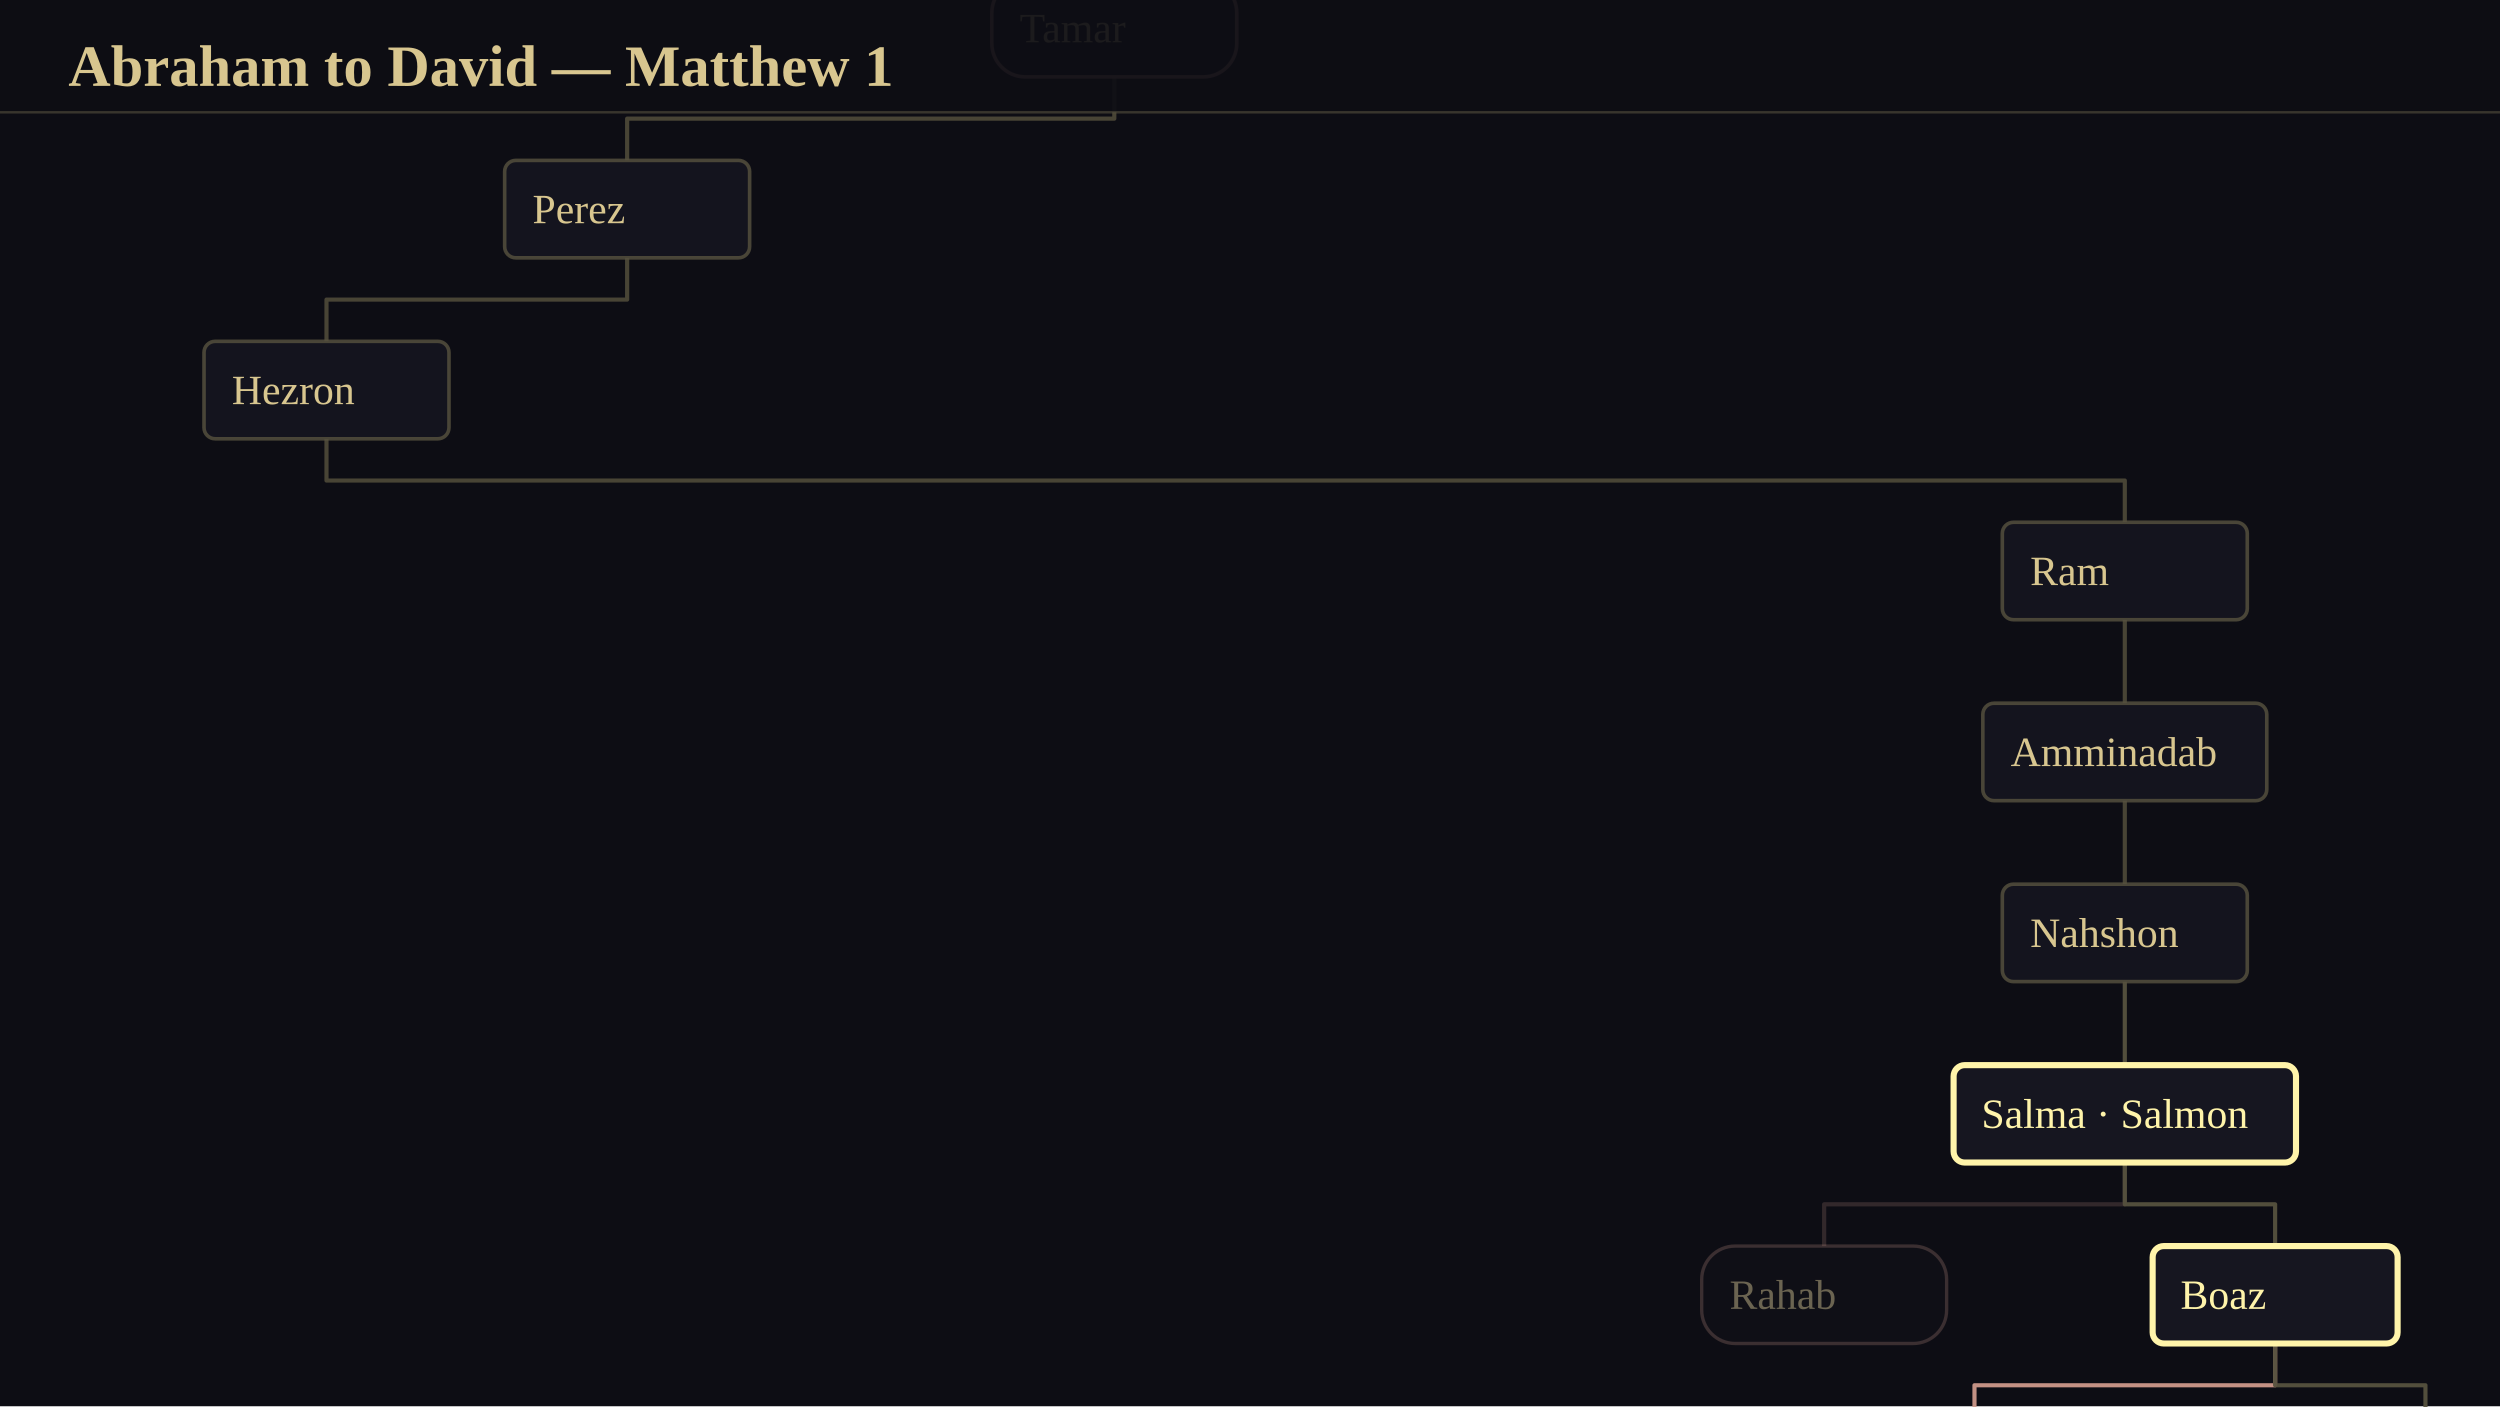
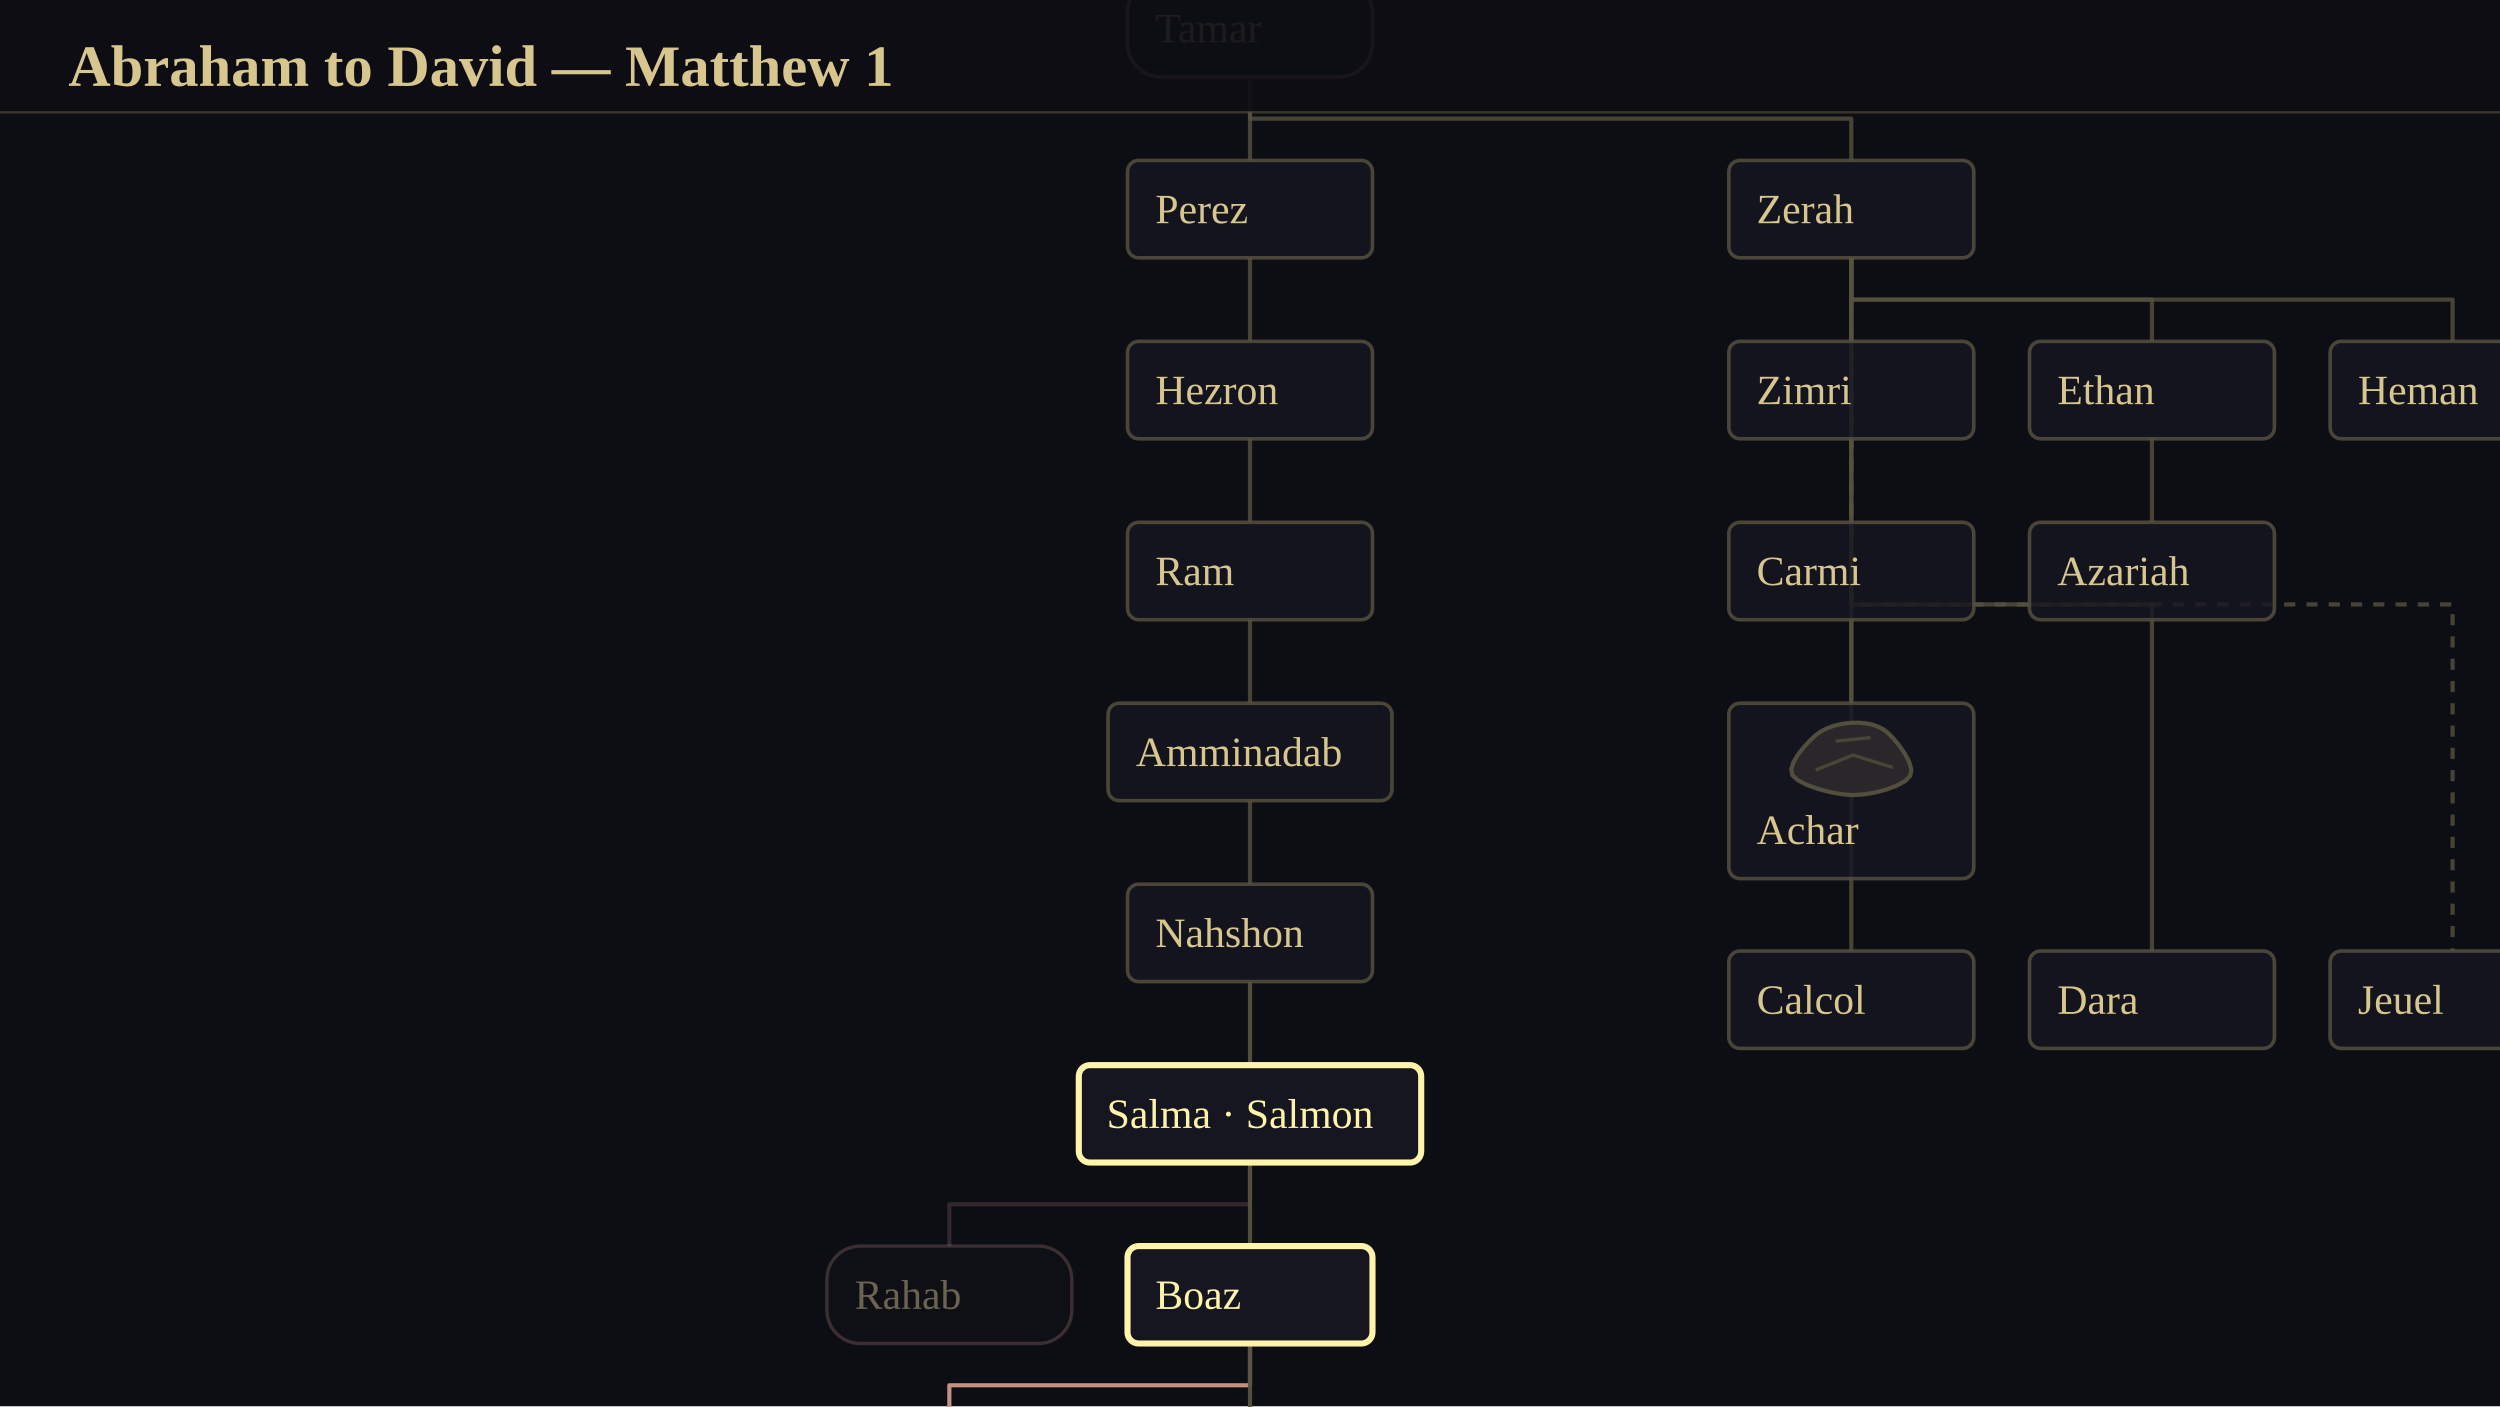
<svg xmlns="http://www.w3.org/2000/svg" viewBox="0 0 1024 576" width="1024" height="576" font-family="Georgia, 'Times New Roman', serif">
  <rect x="0" y="0" width="1024" height="576" fill="rgb(13,13,20)" />
-   <g transform="translate(2459.8 -4543.11)">
-     <animateTransform attributeName="transform" attributeType="XML" type="translate" values="2459.8 -4543.11;2101.48 -4765.45" keyTimes="0;1" calcMode="spline" keySplines="0.42 0 0.58 1" dur="3.92s" begin="0s" fill="freeze" />
+   <g transform="translate(512 -1872.69)">
+     <animateTransform attributeName="transform" attributeType="XML" type="translate" values="512 -1872.69;563.6 -2095.03" keyTimes="0;1" calcMode="spline" keySplines="0.42 0 0.58 1" dur="3.67s" begin="0s" fill="freeze" />
    <g transform="scale(1.14023)">
-       <animateTransform attributeName="transform" attributeType="XML" type="scale" values="1.14;1.14" keyTimes="0;1" calcMode="spline" keySplines="0.42 0 0.58 1" dur="3.92s" begin="0s" fill="freeze" />
-       <polyline points="-1506,3947 -1506,3962 -1757,3962 -1757,3977" stroke-linejoin="round" fill="none" stroke="rgb(86,81,62)" stroke-width="1.5" stroke-opacity="0.800" />
-       <polyline points="-1757,4012 -1757,4027 -1932,4027 -1932,4042" stroke-linejoin="round" fill="none" stroke="rgb(86,81,62)" stroke-width="1.5" stroke-opacity="0.800" />
-       <polyline points="-1932,4077 -1932,4092 -2040,4092 -2040,4107" stroke-linejoin="round" fill="none" stroke="rgb(86,81,62)" stroke-width="1.5" stroke-opacity="0.800" />
-       <polyline points="-2040,4142 -2040,4157 -1394,4157 -1394,4172" stroke-linejoin="round" fill="none" stroke="rgb(86,81,62)" stroke-width="1.5" stroke-opacity="0.800" />
-       <polyline points="-1394,4207 -1394,4222 -1394,4222 -1394,4237" stroke-linejoin="round" fill="none" stroke="rgb(86,81,62)" stroke-width="1.5" stroke-opacity="0.800" />
-       <polyline points="-1394,4272 -1394,4287 -1394,4287 -1394,4302" stroke-linejoin="round" fill="none" stroke="rgb(86,81,62)" stroke-width="1.5" stroke-opacity="0.800" />
-       <polyline points="-1394,4337 -1394,4352 -1394,4352 -1394,4367" stroke-linejoin="round" fill="none" stroke="rgb(86,81,62)" stroke-width="1.5" stroke-opacity="0.949" />
-       <polyline points="-1394,4402 -1394,4417 -1502,4417 -1502,4432" stroke-linejoin="round" fill="none" stroke="rgb(204,152,138)" stroke-width="1.5" stroke-opacity="0.200" />
-       <polyline points="-1394,4402 -1394,4417 -1340,4417 -1340,4432" stroke-linejoin="round" fill="none" stroke="rgb(86,81,62)" stroke-width="1.5" stroke-opacity="0.949" />
-       <polyline points="-1340,4467 -1340,4482 -1448,4482 -1448,4497" stroke-linejoin="round" fill="none" stroke="rgb(204,152,138)" stroke-width="1.5" stroke-opacity="0.949" />
-       <polyline points="-1340,4467 -1340,4482 -1286,4482 -1286,4497" stroke-linejoin="round" fill="none" stroke="rgb(86,81,62)" stroke-width="1.5" stroke-opacity="0.949" />
-       <polyline points="-1286,4532 -1286,4547 -1286,4547 -1286,4562" stroke-linejoin="round" fill="none" stroke="rgb(86,81,62)" stroke-width="1.5" stroke-opacity="0.949" />
-       <polyline points="-1286,4597 -1286,4612 -1083,4612 -1083,4627" stroke-linejoin="round" fill="none" stroke="rgb(86,81,62)" stroke-width="1.5" stroke-opacity="0.800" />
-       <polyline points="-1083,4690 -1083,4705 -1193,4705 -1193,4720" stroke-linejoin="round" fill="none" stroke="rgb(204,152,138)" stroke-width="1.5" stroke-opacity="0.200" />
-       <polyline points="-1394,4402 -1394,4417 -1502,4417 -1502,4432" fill="none" stroke-linejoin="round" stroke="rgb(204,152,138)" stroke-width="1.6" stroke-dasharray="138" stroke-dashoffset="138" stroke-opacity="0.949">
-         <animate attributeName="stroke-dashoffset" values="138;0" dur="1.80s" begin="0s" fill="freeze" calcMode="spline" keyTimes="0;1" keySplines="0.42 0 0.58 1" />
+       <animateTransform attributeName="transform" attributeType="XML" type="scale" values="1.14;1.14" keyTimes="0;1" calcMode="spline" keySplines="0.42 0 0.58 1" dur="3.67s" begin="0s" fill="freeze" />
+       <polyline points="0,1605 0,1620 0,1620 0,1635" stroke-linejoin="round" fill="none" stroke="rgb(86,81,62)" stroke-width="1.5" stroke-opacity="0.800" />
+       <polyline points="0,1670 0,1685 0,1685 0,1700" stroke-linejoin="round" fill="none" stroke="rgb(86,81,62)" stroke-width="1.5" stroke-opacity="0.800" />
+       <polyline points="0,1735 0,1750 0,1750 0,1765" stroke-linejoin="round" fill="none" stroke="rgb(86,81,62)" stroke-width="1.5" stroke-opacity="0.800" />
+       <polyline points="0,1800 0,1815 0,1815 0,1830" stroke-linejoin="round" fill="none" stroke="rgb(86,81,62)" stroke-width="1.5" stroke-opacity="0.800" />
+       <polyline points="0,1865 0,1880 0,1880 0,1895" stroke-linejoin="round" fill="none" stroke="rgb(86,81,62)" stroke-width="1.5" stroke-opacity="0.800" />
+       <polyline points="0,1930 0,1945 0,1945 0,1960" stroke-linejoin="round" fill="none" stroke="rgb(86,81,62)" stroke-width="1.5" stroke-opacity="0.800" />
+       <polyline points="0,1995 0,2010 0,2010 0,2025" stroke-linejoin="round" fill="none" stroke="rgb(86,81,62)" stroke-width="1.5" stroke-opacity="0.949" />
+       <polyline points="0,2060 0,2075 -108,2075 -108,2090" stroke-linejoin="round" fill="none" stroke="rgb(204,152,138)" stroke-width="1.5" stroke-opacity="0.200" />
+       <polyline points="0,2060 0,2075 0,2075 0,2090" stroke-linejoin="round" fill="none" stroke="rgb(86,81,62)" stroke-width="1.5" stroke-opacity="0.949" />
+       <polyline points="0,2125 0,2140 -108,2140 -108,2155" stroke-linejoin="round" fill="none" stroke="rgb(204,152,138)" stroke-width="1.5" stroke-opacity="0.949" />
+       <polyline points="0,2125 0,2140 0,2140 0,2155" stroke-linejoin="round" fill="none" stroke="rgb(86,81,62)" stroke-width="1.5" stroke-opacity="0.949" />
+       <polyline points="0,2190 0,2205 0,2205 0,2220" stroke-linejoin="round" fill="none" stroke="rgb(86,81,62)" stroke-width="1.5" stroke-opacity="0.949" />
+       <polyline points="0,2255 0,2270 0,2270 0,2285" stroke-linejoin="round" fill="none" stroke="rgb(86,81,62)" stroke-width="1.5" stroke-opacity="0.800" />
+       <polyline points="0,2348 0,2363 -220,2363 -220,2378" stroke-linejoin="round" fill="none" stroke="rgb(204,152,138)" stroke-width="1.5" stroke-opacity="0.200" />
+       <polyline points="0,2348 0,2363 0,2363 0,2378" stroke-linejoin="round" fill="none" stroke="rgb(86,81,62)" stroke-width="1.5" stroke-opacity="0.800" />
+       <polyline points="0,1670 0,1685 216,1685 216,1700" stroke-linejoin="round" fill="none" stroke="rgb(86,81,62)" stroke-width="1.5" stroke-opacity="0.800" />
+       <polyline points="216,1735 216,1750 216,1750 216,1765" stroke-linejoin="round" fill="none" stroke="rgb(86,81,62)" stroke-width="1.5" stroke-opacity="0.800" />
+       <polyline points="216,1800 216,1815 216,1815 216,1830" stroke-linejoin="round" fill="none" stroke="rgb(86,81,62)" stroke-width="1.5" stroke-opacity="0.800" stroke-dasharray="4 4" />
+       <polyline points="216,1865 216,1880 216,1880 216,1895" stroke-linejoin="round" fill="none" stroke="rgb(86,81,62)" stroke-width="1.5" stroke-opacity="0.800" />
+       <polyline points="216,1735 216,1750 324,1750 324,1765" stroke-linejoin="round" fill="none" stroke="rgb(86,81,62)" stroke-width="1.5" stroke-opacity="0.800" />
+       <polyline points="324,1800 324,1815 324,1815 324,1830" stroke-linejoin="round" fill="none" stroke="rgb(86,81,62)" stroke-width="1.5" stroke-opacity="0.800" />
+       <polyline points="216,1735 216,1750 432,1750 432,1765" stroke-linejoin="round" fill="none" stroke="rgb(86,81,62)" stroke-width="1.5" stroke-opacity="0.800" />
+       <polyline points="216,1735 216,1859.5 216,1859.5 216,1984" stroke-linejoin="round" fill="none" stroke="rgb(86,81,62)" stroke-width="1.5" stroke-opacity="0.800" />
+       <polyline points="216,1735 216,1859.5 324,1859.5 324,1984" stroke-linejoin="round" fill="none" stroke="rgb(86,81,62)" stroke-width="1.5" stroke-opacity="0.800" />
+       <polyline points="216,1735 216,1859.5 432,1859.5 432,1984" stroke-linejoin="round" fill="none" stroke="rgb(86,81,62)" stroke-width="1.5" stroke-opacity="0.800" stroke-dasharray="4 4" />
+       <polyline points="0,2060 0,2075 -108,2075 -108,2090" fill="none" stroke-linejoin="round" stroke="rgb(204,152,138)" stroke-width="1.6" stroke-dasharray="138" stroke-dashoffset="138" stroke-opacity="0.949">
+         <animate attributeName="stroke-dashoffset" values="138;0" dur="1.69s" begin="0s" fill="freeze" calcMode="spline" keyTimes="0;1" keySplines="0.42 0 0.58 1" />
      </polyline>
-       <rect x="-1801" y="3977" width="88" height="35" rx="12" fill="rgb(22,22,32)" fill-opacity="0.820" stroke="rgb(204,152,138)" stroke-width="1.3" stroke-opacity="0.820" />
-       <text x="-1791" y="3994.5" font-size="15" text-anchor="start" dominant-baseline="central" fill="rgb(216,198,143)" font-family="Georgia, 'Times New Roman', serif">Tamar</text>
-       <rect x="-1976" y="4042" width="88" height="35" rx="4" fill="rgb(22,22,32)" fill-opacity="0.820" stroke="rgb(86,81,62)" stroke-width="1.3" stroke-opacity="0.820" />
-       <text x="-1966" y="4059.5" font-size="15" text-anchor="start" dominant-baseline="central" fill="rgb(216,198,143)" font-family="Georgia, 'Times New Roman', serif">Perez</text>
-       <rect x="-2084" y="4107" width="88" height="35" rx="4" fill="rgb(22,22,32)" fill-opacity="0.820" stroke="rgb(86,81,62)" stroke-width="1.3" stroke-opacity="0.820" />
-       <text x="-2074" y="4124.5" font-size="15" text-anchor="start" dominant-baseline="central" fill="rgb(216,198,143)" font-family="Georgia, 'Times New Roman', serif">Hezron</text>
-       <rect x="-1438" y="4172" width="88" height="35" rx="4" fill="rgb(22,22,32)" fill-opacity="0.820" stroke="rgb(86,81,62)" stroke-width="1.3" stroke-opacity="0.820" />
-       <text x="-1428" y="4189.5" font-size="15" text-anchor="start" dominant-baseline="central" fill="rgb(216,198,143)" font-family="Georgia, 'Times New Roman', serif">Ram</text>
-       <rect x="-1445" y="4237" width="102" height="35" rx="4" fill="rgb(22,22,32)" fill-opacity="0.820" stroke="rgb(86,81,62)" stroke-width="1.3" stroke-opacity="0.820" />
-       <text x="-1435" y="4254.5" font-size="15" text-anchor="start" dominant-baseline="central" fill="rgb(216,198,143)" font-family="Georgia, 'Times New Roman', serif">Amminadab</text>
-       <rect x="-1438" y="4302" width="88" height="35" rx="4" fill="rgb(22,22,32)" fill-opacity="0.820" stroke="rgb(86,81,62)" stroke-width="1.3" stroke-opacity="0.820" />
-       <text x="-1428" y="4319.5" font-size="15" text-anchor="start" dominant-baseline="central" fill="rgb(216,198,143)" font-family="Georgia, 'Times New Roman', serif">Nahshon</text>
-       <rect x="-1455.5" y="4367" width="123" height="35" rx="4" fill="rgb(22,22,32)" stroke="rgb(255,244,170)" stroke-width="2.2" />
-       <text x="-1445.5" y="4384.5" font-size="15" text-anchor="start" dominant-baseline="central" fill="rgb(255,244,170)" font-family="Georgia, 'Times New Roman', serif">Salma · Salmon</text>
-       <rect x="-1546" y="4432" width="88" height="35" rx="12" fill="rgb(22,22,32)" fill-opacity="0.239" stroke="rgb(204,152,138)" stroke-width="1.2" stroke-opacity="0.239" />
-       <text x="-1536" y="4449.5" font-size="15" text-anchor="start" dominant-baseline="central" fill="rgb(146,136,106)" font-family="Georgia, 'Times New Roman', serif" fill-opacity="0.698">Rahab</text>
-       <rect x="-1384" y="4432" width="88" height="35" rx="4" fill="rgb(22,22,32)" stroke="rgb(255,244,170)" stroke-width="2.2" />
-       <text x="-1374" y="4449.5" font-size="15" text-anchor="start" dominant-baseline="central" fill="rgb(255,244,170)" font-family="Georgia, 'Times New Roman', serif">Boaz</text>
-       <rect x="-1492" y="4497" width="88" height="35" rx="12" fill="rgb(22,22,32)" stroke="rgb(255,244,170)" stroke-width="2.2" />
-       <text x="-1482" y="4514.5" font-size="15" text-anchor="start" dominant-baseline="central" fill="rgb(255,244,170)" font-family="Georgia, 'Times New Roman', serif">Ruth</text>
-       <rect x="-1330" y="4497" width="88" height="35" rx="4" fill="rgb(22,22,32)" stroke="rgb(255,244,170)" stroke-width="2.2" />
-       <text x="-1320" y="4514.5" font-size="15" text-anchor="start" dominant-baseline="central" fill="rgb(255,244,170)" font-family="Georgia, 'Times New Roman', serif">Obed</text>
-       <rect x="-1330" y="4562" width="88" height="35" rx="4" fill="rgb(22,22,32)" stroke="rgb(255,244,170)" stroke-width="2.2" />
-       <text x="-1320" y="4579.5" font-size="15" text-anchor="start" dominant-baseline="central" fill="rgb(255,244,170)" font-family="Georgia, 'Times New Roman', serif">Jesse</text>
-       <rect x="-1127" y="4627" width="88" height="63" rx="4" fill="rgb(22,22,32)" fill-opacity="0.820" stroke="rgb(226,188,104)" stroke-width="1.3" stroke-opacity="0.820" />
-       <polygon points="-1091.48,4659.44 -1086.4,4660 -1079.6,4660 -1074.52,4659.44 -1072.72,4658.09 -1072.63,4656.17 -1072.98,4654.43 -1072.98,4653.03 -1073.41,4651.8 -1075.29,4650.96 -1079.94,4650.58 -1086.06,4650.58 -1090.71,4650.96 -1092.59,4651.8 -1093.02,4653.03 -1093.02,4654.43 -1093.37,4656.17 -1093.28,4658.09" fill="rgb(62,55,46)" stroke="rgb(226,188,104)" stroke-width="1.2" stroke-opacity="0.949" />
-       <polygon points="-1091.65,4652.01 -1092.8,4647.74 -1093.41,4642.51 -1092.76,4638.3 -1091.65,4635.33 -1090.52,4634.67 -1089.77,4635.75 -1090.45,4638.57 -1091.1,4642.45 -1089.97,4647.34 -1089,4651.46 -1090.08,4652.89" fill="rgb(62,55,46)" stroke="rgb(226,188,104)" stroke-width="1.2" stroke-opacity="0.949" />
-       <polygon points="-1077,4651.46 -1076.03,4647.34 -1074.9,4642.45 -1075.55,4638.57 -1076.23,4635.75 -1075.48,4634.67 -1074.35,4635.33 -1073.24,4638.3 -1072.59,4642.51 -1073.2,4647.74 -1074.35,4652.01 -1075.92,4652.89" fill="rgb(62,55,46)" stroke="rgb(226,188,104)" stroke-width="1.2" stroke-opacity="0.949" />
-       <polygon points="-1092.25,4636.7 -1073.75,4636.7 -1074.13,4634 -1091.87,4634" fill="rgb(62,55,46)" stroke="rgb(226,188,104)" stroke-width="1.2" stroke-opacity="0.949" />
-       <polyline points="-1088.55,4651.35 -1089.17,4636.7" stroke-linejoin="round" fill="none" stroke="rgb(226,188,104)" stroke-width="1.2" stroke-opacity="0.718" />
-       <polyline points="-1086.68,4651.35 -1087.09,4636.7" stroke-linejoin="round" fill="none" stroke="rgb(226,188,104)" stroke-width="1.2" stroke-opacity="0.718" />
-       <polyline points="-1084.8,4651.35 -1085,4636.7" stroke-linejoin="round" fill="none" stroke="rgb(226,188,104)" stroke-width="1.2" stroke-opacity="0.718" />
-       <polyline points="-1082.93,4651.35 -1082.92,4636.7" stroke-linejoin="round" fill="none" stroke="rgb(226,188,104)" stroke-width="1.2" stroke-opacity="0.718" />
-       <polyline points="-1081.06,4651.35 -1080.84,4636.7" stroke-linejoin="round" fill="none" stroke="rgb(226,188,104)" stroke-width="1.2" stroke-opacity="0.718" />
-       <polyline points="-1079.18,4651.35 -1078.76,4636.7" stroke-linejoin="round" fill="none" stroke="rgb(226,188,104)" stroke-width="1.2" stroke-opacity="0.718" />
-       <polyline points="-1077.31,4651.35 -1076.68,4636.7" stroke-linejoin="round" fill="none" stroke="rgb(226,188,104)" stroke-width="1.2" stroke-opacity="0.718" />
-       <circle cx="-1083" cy="4655.2" r="1.93" fill="rgb(22,22,32)" stroke="rgb(226,188,104)" stroke-width="1.3" stroke-opacity="0.949" />
-       <polygon points="-1116,4676.5 -1116,4670.5 -1113,4673 -1110,4667.5 -1107,4673 -1104,4670.5 -1104,4676.5" fill="rgb(226,188,104)" fill-opacity="0.847" stroke="rgb(226,188,104)" stroke-width="1" />
-       <text x="-1101" y="4672.5" font-size="15" text-anchor="start" dominant-baseline="central" fill="rgb(216,198,143)" font-family="Georgia, 'Times New Roman', serif" font-weight="bold">David</text>
-       <rect x="-1238" y="4720" width="90" height="35" rx="12" fill="rgb(22,22,32)" fill-opacity="0.239" stroke="rgb(204,152,138)" stroke-width="1.2" stroke-opacity="0.239" />
-       <text x="-1228" y="4737.5" font-size="15" text-anchor="start" dominant-baseline="central" fill="rgb(146,136,106)" font-family="Georgia, 'Times New Roman', serif" fill-opacity="0.698">Bathsheba</text>
+       <rect x="-44" y="1635" width="88" height="35" rx="12" fill="rgb(22,22,32)" fill-opacity="0.820" stroke="rgb(204,152,138)" stroke-width="1.3" stroke-opacity="0.820" />
+       <text x="-34" y="1652.5" font-size="15" text-anchor="start" dominant-baseline="central" fill="rgb(216,198,143)" font-family="Georgia, 'Times New Roman', serif">Tamar</text>
+       <rect x="-44" y="1700" width="88" height="35" rx="4" fill="rgb(22,22,32)" fill-opacity="0.820" stroke="rgb(86,81,62)" stroke-width="1.3" stroke-opacity="0.820" />
+       <text x="-34" y="1717.5" font-size="15" text-anchor="start" dominant-baseline="central" fill="rgb(216,198,143)" font-family="Georgia, 'Times New Roman', serif">Perez</text>
+       <rect x="-44" y="1765" width="88" height="35" rx="4" fill="rgb(22,22,32)" fill-opacity="0.820" stroke="rgb(86,81,62)" stroke-width="1.3" stroke-opacity="0.820" />
+       <text x="-34" y="1782.5" font-size="15" text-anchor="start" dominant-baseline="central" fill="rgb(216,198,143)" font-family="Georgia, 'Times New Roman', serif">Hezron</text>
+       <rect x="-44" y="1830" width="88" height="35" rx="4" fill="rgb(22,22,32)" fill-opacity="0.820" stroke="rgb(86,81,62)" stroke-width="1.3" stroke-opacity="0.820" />
+       <text x="-34" y="1847.5" font-size="15" text-anchor="start" dominant-baseline="central" fill="rgb(216,198,143)" font-family="Georgia, 'Times New Roman', serif">Ram</text>
+       <rect x="-51" y="1895" width="102" height="35" rx="4" fill="rgb(22,22,32)" fill-opacity="0.820" stroke="rgb(86,81,62)" stroke-width="1.3" stroke-opacity="0.820" />
+       <text x="-41" y="1912.5" font-size="15" text-anchor="start" dominant-baseline="central" fill="rgb(216,198,143)" font-family="Georgia, 'Times New Roman', serif">Amminadab</text>
+       <rect x="-44" y="1960" width="88" height="35" rx="4" fill="rgb(22,22,32)" fill-opacity="0.820" stroke="rgb(86,81,62)" stroke-width="1.3" stroke-opacity="0.820" />
+       <text x="-34" y="1977.5" font-size="15" text-anchor="start" dominant-baseline="central" fill="rgb(216,198,143)" font-family="Georgia, 'Times New Roman', serif">Nahshon</text>
+       <rect x="-61.5" y="2025" width="123" height="35" rx="4" fill="rgb(22,22,32)" stroke="rgb(255,244,170)" stroke-width="2.2" />
+       <text x="-51.5" y="2042.5" font-size="15" text-anchor="start" dominant-baseline="central" fill="rgb(255,244,170)" font-family="Georgia, 'Times New Roman', serif">Salma · Salmon</text>
+       <rect x="-152" y="2090" width="88" height="35" rx="12" fill="rgb(22,22,32)" fill-opacity="0.239" stroke="rgb(204,152,138)" stroke-width="1.2" stroke-opacity="0.239" />
+       <text x="-142" y="2107.5" font-size="15" text-anchor="start" dominant-baseline="central" fill="rgb(146,136,106)" font-family="Georgia, 'Times New Roman', serif" fill-opacity="0.698">Rahab</text>
+       <rect x="-44" y="2090" width="88" height="35" rx="4" fill="rgb(22,22,32)" stroke="rgb(255,244,170)" stroke-width="2.2" />
+       <text x="-34" y="2107.5" font-size="15" text-anchor="start" dominant-baseline="central" fill="rgb(255,244,170)" font-family="Georgia, 'Times New Roman', serif">Boaz</text>
+       <rect x="-152" y="2155" width="88" height="35" rx="12" fill="rgb(22,22,32)" stroke="rgb(255,244,170)" stroke-width="2.2" />
+       <text x="-142" y="2172.5" font-size="15" text-anchor="start" dominant-baseline="central" fill="rgb(255,244,170)" font-family="Georgia, 'Times New Roman', serif">Ruth</text>
+       <rect x="-44" y="2155" width="88" height="35" rx="4" fill="rgb(22,22,32)" stroke="rgb(255,244,170)" stroke-width="2.2" />
+       <text x="-34" y="2172.5" font-size="15" text-anchor="start" dominant-baseline="central" fill="rgb(255,244,170)" font-family="Georgia, 'Times New Roman', serif">Obed</text>
+       <rect x="-44" y="2220" width="88" height="35" rx="4" fill="rgb(22,22,32)" stroke="rgb(255,244,170)" stroke-width="2.2" />
+       <text x="-34" y="2237.5" font-size="15" text-anchor="start" dominant-baseline="central" fill="rgb(255,244,170)" font-family="Georgia, 'Times New Roman', serif">Jesse</text>
+       <rect x="-44" y="2285" width="88" height="63" rx="4" fill="rgb(22,22,32)" fill-opacity="0.820" stroke="rgb(226,188,104)" stroke-width="1.3" stroke-opacity="0.820" />
+       <polygon points="-8.48,2317.44 -3.4,2318 3.4,2318 8.48,2317.44 10.28,2316.09 10.37,2314.17 10.02,2312.43 10.02,2311.03 9.59,2309.8 7.71,2308.96 3.06,2308.58 -3.06,2308.58 -7.71,2308.96 -9.59,2309.8 -10.02,2311.03 -10.02,2312.43 -10.37,2314.17 -10.28,2316.09" fill="rgb(62,55,46)" stroke="rgb(226,188,104)" stroke-width="1.2" stroke-opacity="0.949" />
+       <polygon points="-8.65,2310.01 -9.8,2305.74 -10.41,2300.51 -9.76,2296.3 -8.65,2293.33 -7.52,2292.67 -6.77,2293.75 -7.45,2296.57 -8.1,2300.45 -6.97,2305.34 -6,2309.46 -7.08,2310.89" fill="rgb(62,55,46)" stroke="rgb(226,188,104)" stroke-width="1.2" stroke-opacity="0.949" />
+       <polygon points="6,2309.46 6.97,2305.34 8.1,2300.45 7.45,2296.57 6.77,2293.75 7.52,2292.67 8.65,2293.33 9.76,2296.3 10.41,2300.51 9.8,2305.74 8.65,2310.01 7.08,2310.89" fill="rgb(62,55,46)" stroke="rgb(226,188,104)" stroke-width="1.2" stroke-opacity="0.949" />
+       <polygon points="-9.25,2294.7 9.25,2294.7 8.87,2292 -8.87,2292" fill="rgb(62,55,46)" stroke="rgb(226,188,104)" stroke-width="1.2" stroke-opacity="0.949" />
+       <polyline points="-5.55,2309.35 -6.17,2294.7" stroke-linejoin="round" fill="none" stroke="rgb(226,188,104)" stroke-width="1.2" stroke-opacity="0.718" />
+       <polyline points="-3.68,2309.35 -4.09,2294.7" stroke-linejoin="round" fill="none" stroke="rgb(226,188,104)" stroke-width="1.2" stroke-opacity="0.718" />
+       <polyline points="-1.8,2309.35 -2,2294.7" stroke-linejoin="round" fill="none" stroke="rgb(226,188,104)" stroke-width="1.2" stroke-opacity="0.718" />
+       <polyline points="0.07,2309.35 0.08,2294.7" stroke-linejoin="round" fill="none" stroke="rgb(226,188,104)" stroke-width="1.2" stroke-opacity="0.718" />
+       <polyline points="1.94,2309.35 2.16,2294.7" stroke-linejoin="round" fill="none" stroke="rgb(226,188,104)" stroke-width="1.2" stroke-opacity="0.718" />
+       <polyline points="3.82,2309.35 4.24,2294.7" stroke-linejoin="round" fill="none" stroke="rgb(226,188,104)" stroke-width="1.2" stroke-opacity="0.718" />
+       <polyline points="5.69,2309.35 6.32,2294.7" stroke-linejoin="round" fill="none" stroke="rgb(226,188,104)" stroke-width="1.2" stroke-opacity="0.718" />
+       <circle cx="0" cy="2313.2" r="1.93" fill="rgb(22,22,32)" stroke="rgb(226,188,104)" stroke-width="1.3" stroke-opacity="0.949" />
+       <polygon points="-33,2334.5 -33,2328.5 -30,2331 -27,2325.5 -24,2331 -21,2328.5 -21,2334.5" fill="rgb(226,188,104)" fill-opacity="0.847" stroke="rgb(226,188,104)" stroke-width="1" />
+       <text x="-18" y="2330.5" font-size="15" text-anchor="start" dominant-baseline="central" fill="rgb(216,198,143)" font-family="Georgia, 'Times New Roman', serif" font-weight="bold">David</text>
+       <rect x="-265" y="2378" width="90" height="35" rx="12" fill="rgb(22,22,32)" fill-opacity="0.239" stroke="rgb(204,152,138)" stroke-width="1.2" stroke-opacity="0.239" />
+       <text x="-255" y="2395.5" font-size="15" text-anchor="start" dominant-baseline="central" fill="rgb(146,136,106)" font-family="Georgia, 'Times New Roman', serif" fill-opacity="0.698">Bathsheba</text>
+       <rect x="-93.5" y="2378" width="187" height="35" rx="4" fill="rgb(22,22,32)" fill-opacity="0.820" stroke="rgb(120,118,138)" stroke-width="1.3" stroke-opacity="0.820" />
+       <text x="-83.5" y="2395.5" font-size="15" text-anchor="start" dominant-baseline="central" fill="rgb(216,198,143)" font-family="Georgia, 'Times New Roman', serif" font-style="italic">born to him in Jerusalem</text>
+       <rect x="172" y="1700" width="88" height="35" rx="4" fill="rgb(22,22,32)" fill-opacity="0.820" stroke="rgb(86,81,62)" stroke-width="1.3" stroke-opacity="0.820" />
+       <text x="182" y="1717.5" font-size="15" text-anchor="start" dominant-baseline="central" fill="rgb(216,198,143)" font-family="Georgia, 'Times New Roman', serif">Zerah</text>
+       <rect x="172" y="1765" width="88" height="35" rx="4" fill="rgb(22,22,32)" fill-opacity="0.820" stroke="rgb(86,81,62)" stroke-width="1.3" stroke-opacity="0.820" />
+       <text x="182" y="1782.5" font-size="15" text-anchor="start" dominant-baseline="central" fill="rgb(216,198,143)" font-family="Georgia, 'Times New Roman', serif">Zimri</text>
+       <rect x="172" y="1830" width="88" height="35" rx="4" fill="rgb(22,22,32)" fill-opacity="0.820" stroke="rgb(86,81,62)" stroke-width="1.3" stroke-opacity="0.820" />
+       <text x="182" y="1847.5" font-size="15" text-anchor="start" dominant-baseline="central" fill="rgb(216,198,143)" font-family="Georgia, 'Times New Roman', serif">Carmi</text>
+       <rect x="172" y="1895" width="88" height="63" rx="4" fill="rgb(22,22,32)" fill-opacity="0.820" stroke="rgb(86,81,62)" stroke-width="1.3" stroke-opacity="0.820" />
+       <polygon points="194.85,1920.87 194.43,1918.79 195.19,1916.27 196.78,1913.55 198.86,1910.87 201.08,1908.46 203.11,1906.56 205.07,1905.14 207.26,1904.01 209.6,1903.15 212,1902.54 214.37,1902.17 216.63,1902 218.85,1902.01 221.09,1902.21 223.32,1902.63 225.46,1903.34 227.47,1904.36 229.29,1905.75 231.21,1907.74 233.33,1910.32 235.31,1913.22 236.84,1916.17 237.57,1918.88 237.18,1921.08 235.42,1922.89 232.49,1924.53 228.76,1925.95 224.63,1927.05 220.46,1927.76 216.63,1928 212.73,1927.71 208.35,1926.93 203.94,1925.76 199.93,1924.3 196.76,1922.64" fill="rgb(41,39,41)" stroke="rgb(86,81,62)" stroke-width="1.5" stroke-opacity="0.949" />
+       <polyline points="203.23,1918.98 216.63,1913.62 230.93,1918.08" stroke-linejoin="round" fill="none" stroke="rgb(86,81,62)" stroke-width="1.2" stroke-opacity="0.718" />
+       <polyline points="210.38,1908.61 222.89,1907.36" stroke-linejoin="round" fill="none" stroke="rgb(86,81,62)" stroke-width="1.2" stroke-opacity="0.718" />
+       <text x="182" y="1940.5" font-size="15" text-anchor="start" dominant-baseline="central" fill="rgb(216,198,143)" font-family="Georgia, 'Times New Roman', serif">Achar</text>
+       <rect x="280" y="1765" width="88" height="35" rx="4" fill="rgb(22,22,32)" fill-opacity="0.820" stroke="rgb(86,81,62)" stroke-width="1.3" stroke-opacity="0.820" />
+       <text x="290" y="1782.5" font-size="15" text-anchor="start" dominant-baseline="central" fill="rgb(216,198,143)" font-family="Georgia, 'Times New Roman', serif">Ethan</text>
+       <rect x="280" y="1830" width="88" height="35" rx="4" fill="rgb(22,22,32)" fill-opacity="0.820" stroke="rgb(86,81,62)" stroke-width="1.3" stroke-opacity="0.820" />
+       <text x="290" y="1847.5" font-size="15" text-anchor="start" dominant-baseline="central" fill="rgb(216,198,143)" font-family="Georgia, 'Times New Roman', serif">Azariah</text>
+       <rect x="388" y="1765" width="88" height="35" rx="4" fill="rgb(22,22,32)" fill-opacity="0.820" stroke="rgb(86,81,62)" stroke-width="1.3" stroke-opacity="0.820" />
+       <text x="398" y="1782.5" font-size="15" text-anchor="start" dominant-baseline="central" fill="rgb(216,198,143)" font-family="Georgia, 'Times New Roman', serif">Heman</text>
+       <rect x="172" y="1984" width="88" height="35" rx="4" fill="rgb(22,22,32)" fill-opacity="0.820" stroke="rgb(86,81,62)" stroke-width="1.3" stroke-opacity="0.820" />
+       <text x="182" y="2001.5" font-size="15" text-anchor="start" dominant-baseline="central" fill="rgb(216,198,143)" font-family="Georgia, 'Times New Roman', serif">Calcol</text>
+       <rect x="280" y="1984" width="88" height="35" rx="4" fill="rgb(22,22,32)" fill-opacity="0.820" stroke="rgb(86,81,62)" stroke-width="1.3" stroke-opacity="0.820" />
+       <text x="290" y="2001.5" font-size="15" text-anchor="start" dominant-baseline="central" fill="rgb(216,198,143)" font-family="Georgia, 'Times New Roman', serif">Dara</text>
+       <rect x="388" y="1984" width="88" height="35" rx="4" fill="rgb(22,22,32)" fill-opacity="0.820" stroke="rgb(86,81,62)" stroke-width="1.3" stroke-opacity="0.820" />
+       <text x="398" y="2001.5" font-size="15" text-anchor="start" dominant-baseline="central" fill="rgb(216,198,143)" font-family="Georgia, 'Times New Roman', serif">Jeuel</text>
      <g opacity="0">
-         <rect x="-1546" y="4432" width="88" height="35" rx="12" fill="rgb(22,22,32)" stroke="rgb(255,244,170)" stroke-width="2.2" />
-         <text x="-1536" y="4449.5" font-size="15" text-anchor="start" dominant-baseline="central" fill="rgb(255,244,170)" font-family="Georgia, 'Times New Roman', serif">Rahab</text>
-         <animate attributeName="opacity" values="0;1" dur="1.80s" begin="2.35s" fill="freeze" calcMode="spline" keyTimes="0;1" keySplines="0.42 0 0.58 1" />
+         <rect x="-152" y="2090" width="88" height="35" rx="12" fill="rgb(22,22,32)" stroke="rgb(255,244,170)" stroke-width="2.2" />
+         <text x="-142" y="2107.5" font-size="15" text-anchor="start" dominant-baseline="central" fill="rgb(255,244,170)" font-family="Georgia, 'Times New Roman', serif">Rahab</text>
+         <animate attributeName="opacity" values="0;1" dur="1.69s" begin="2.20s" fill="freeze" calcMode="spline" keyTimes="0;1" keySplines="0.42 0 0.58 1" />
      </g>
    </g>
  </g>
  <rect x="0" y="0" width="1024" height="46" fill="rgb(13,13,20)" fill-opacity="0.925" />
  <text x="28" y="20" font-size="24" text-anchor="start" dominant-baseline="text-before-edge" fill="rgb(216,198,143)" font-family="Georgia, 'Times New Roman', serif" font-weight="bold">Abraham to David — Matthew 1</text>
  <line x1="0" y1="46" x2="1024" y2="46" stroke="rgb(86,81,62)" stroke-width="1" stroke-opacity="0.600" />
</svg>
